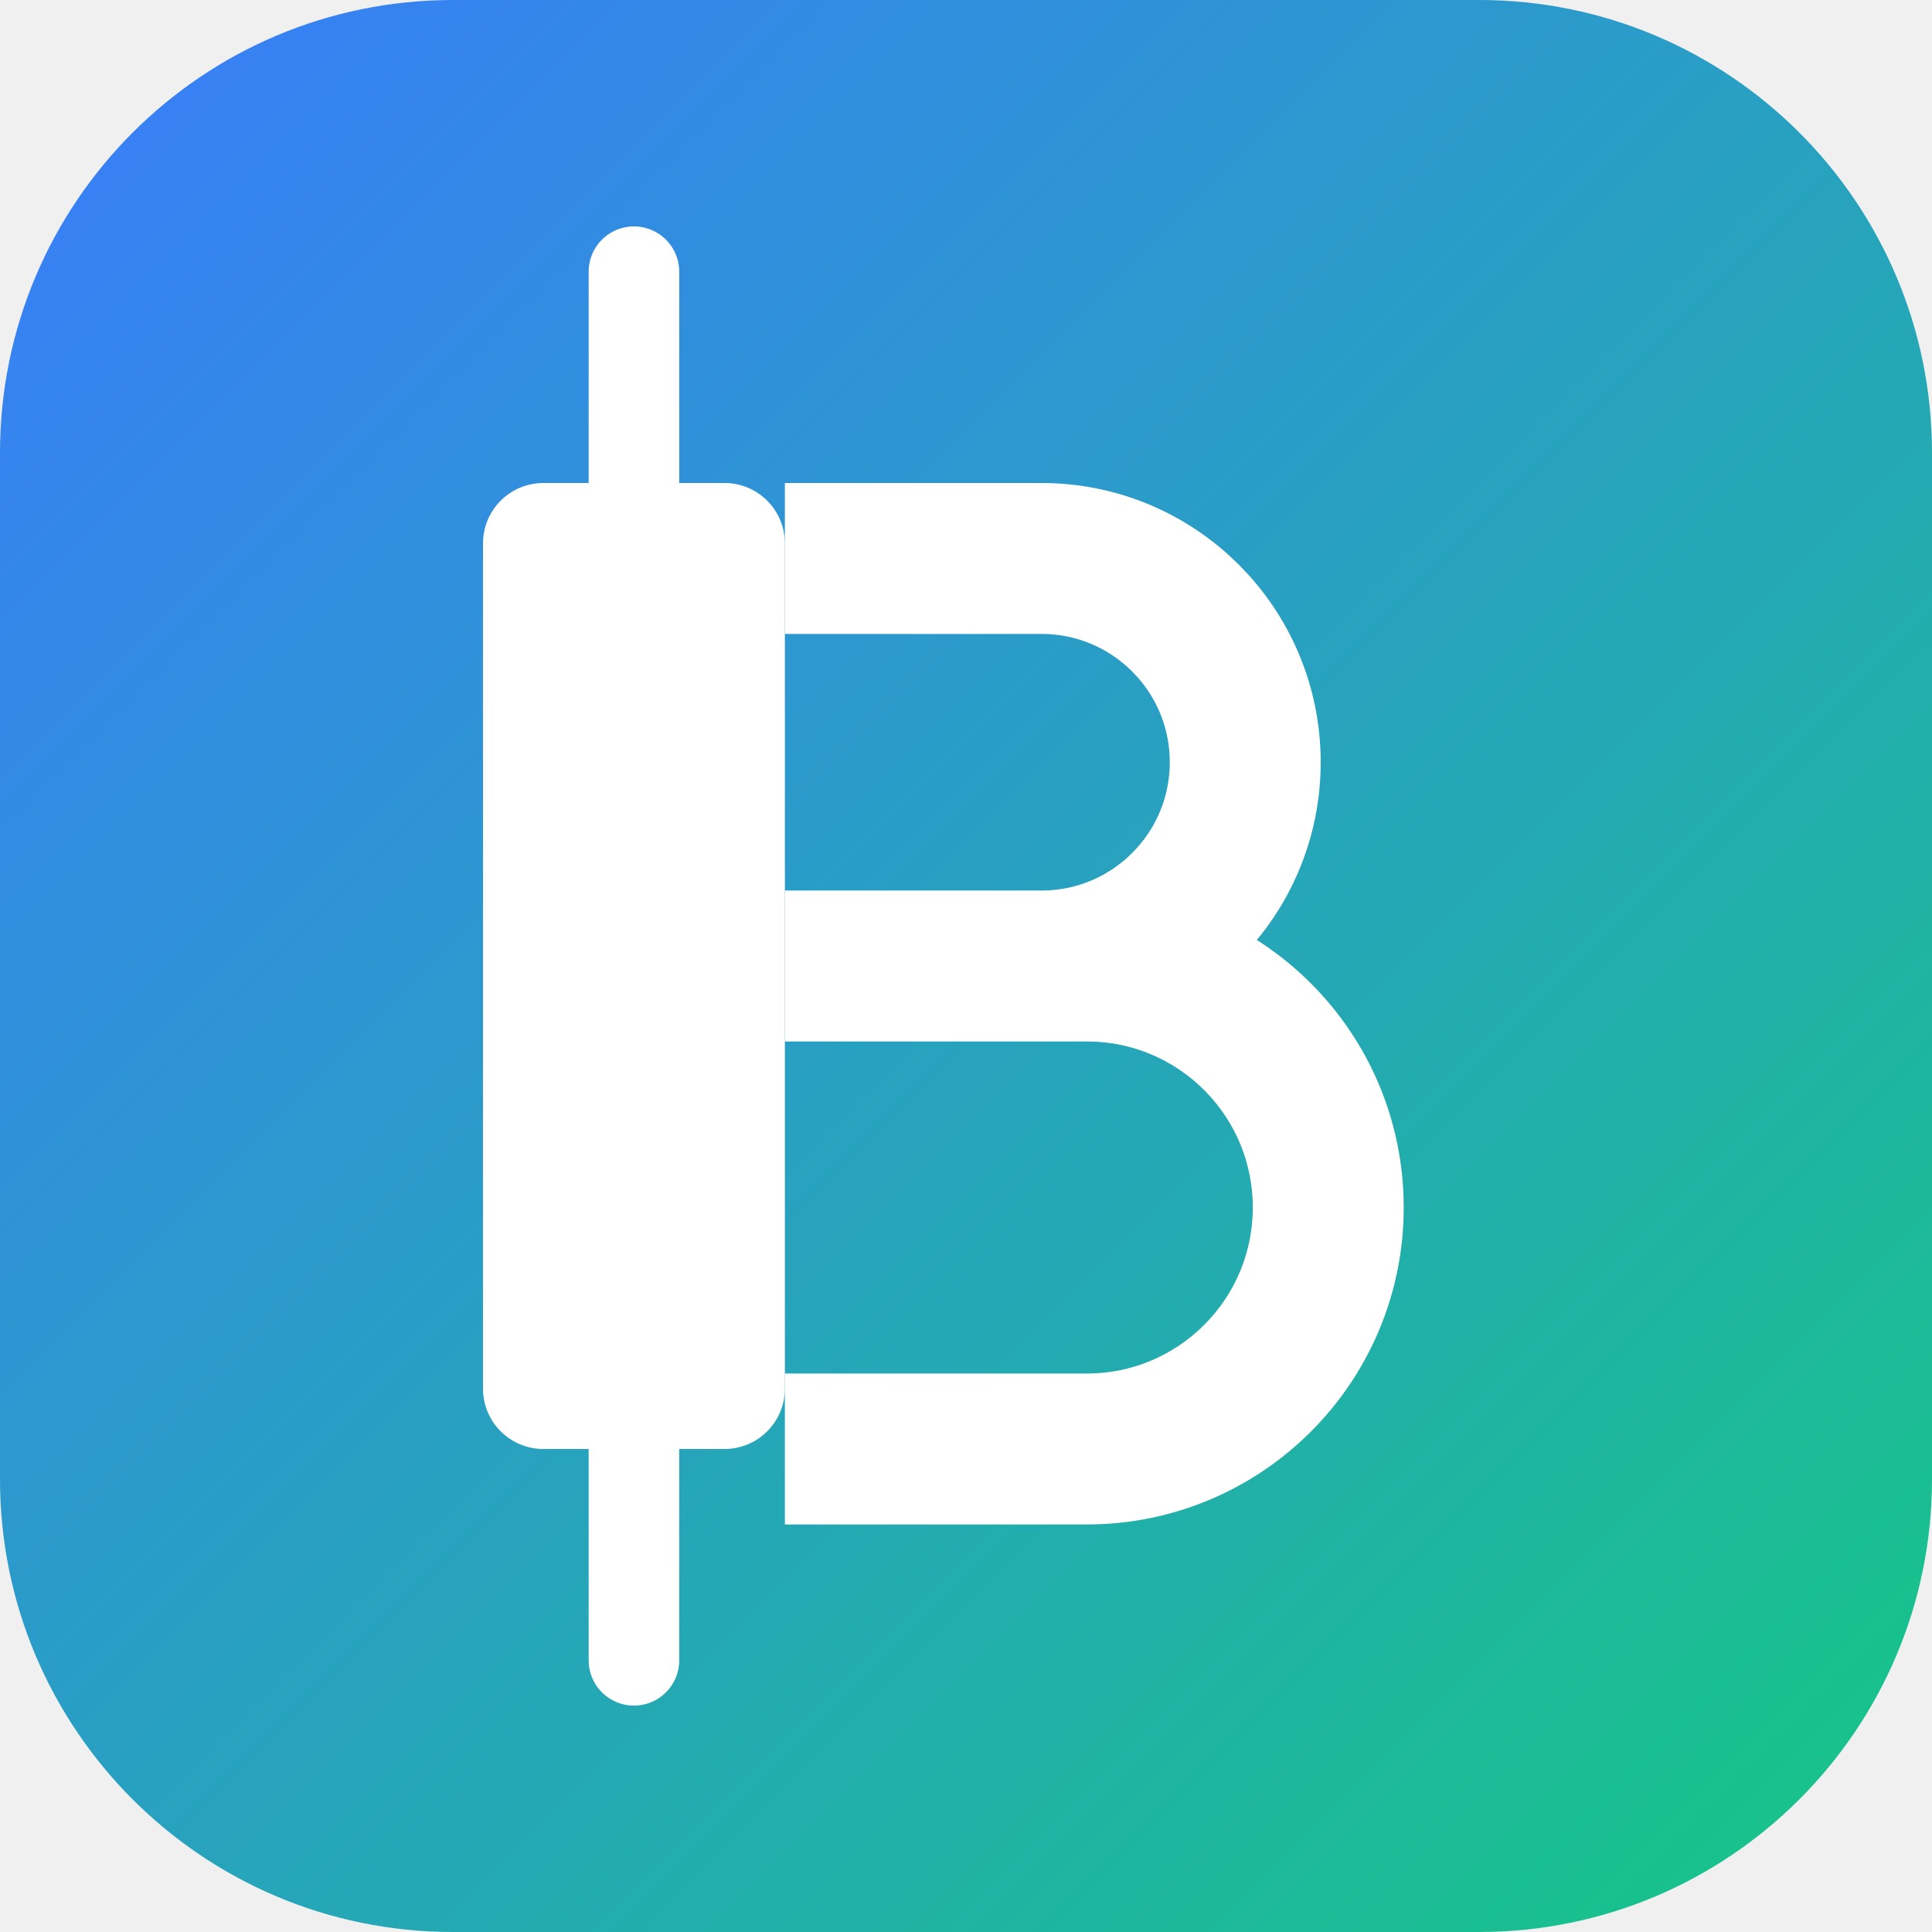
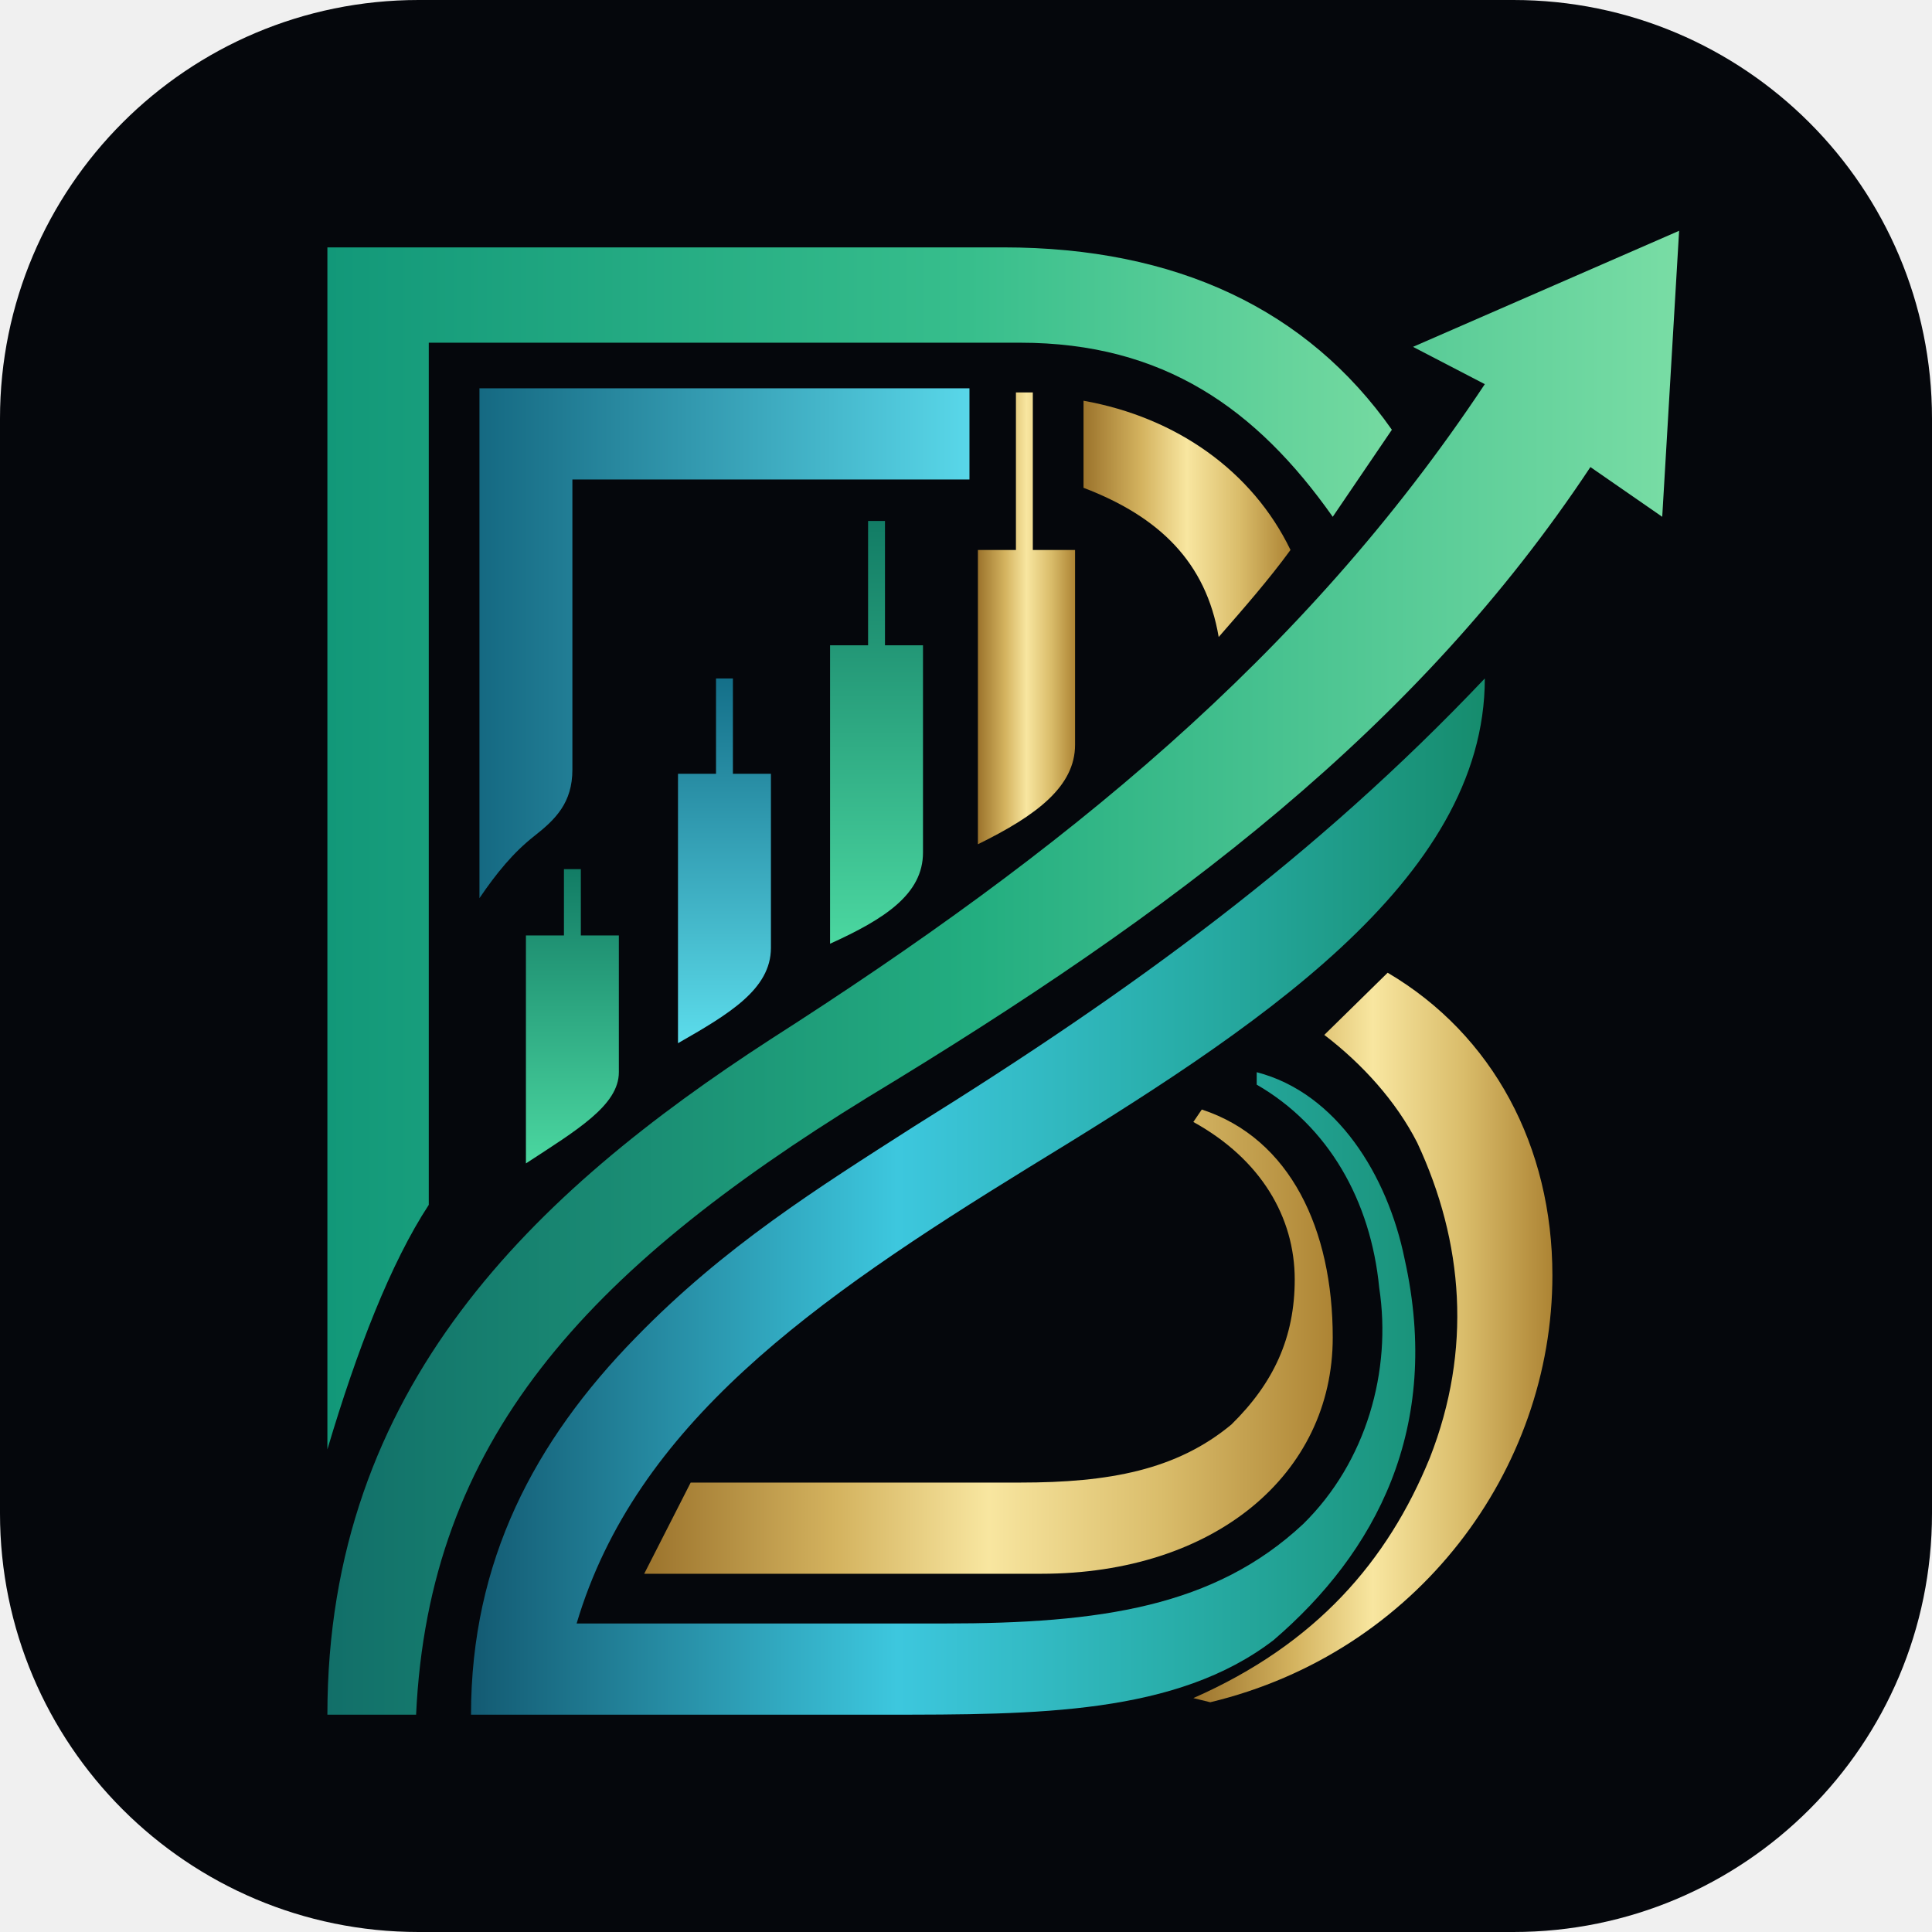
- <svg xmlns="http://www.w3.org/2000/svg" viewBox="0 0 64 64">
+ <svg xmlns="http://www.w3.org/2000/svg" width="1200" height="1200" viewBox="0 0 1200 1200" fill="none">
+   <rect width="1200" height="1200" rx="260" fill="#05070c" />
+   <path d="M1042.93 143.352L1032.44 320.992L987.835 290.098C880.263 452.292 730.712 565.57 539.182 681.422C363.394 789.551 266.317 895.106 258.445 1065.02H203.348C203.348 861.637 331.909 740.635 478.836 645.379C659.872 529.527 809.423 408.525 922.242 238.608L877.639 215.438L1042.93 143.352Z" fill="url(#paint0_linear_870_51)" />
+   <path d="M203.348 153.65H623.14C730.712 153.65 812.047 192.268 864.521 266.928L827.789 320.993C780.562 254.056 722.841 212.864 633.635 212.864H266.317V748.36C242.703 784.403 221.714 838.467 203.348 900.255V153.65Z" fill="url(#paint1_linear_870_51)" />
+   <path d="M746.458 689.148C801.555 707.17 827.792 763.809 827.792 830.746C827.792 915.704 754.329 977.492 646.757 977.492H400.129L428.99 920.853H633.638C688.736 920.853 730.715 913.13 764.824 884.81C791.061 859.065 804.179 830.746 804.179 794.703C804.179 756.085 783.19 720.042 741.21 696.872L746.458 689.148Z" fill="url(#paint2_linear_870_51)" />
+   <path d="M922.245 421.393C922.245 547.543 777.942 640.225 638.885 725.184C505.077 807.568 394.881 884.803 358.149 1008.38H586.411C683.488 1008.38 754.328 998.081 809.426 946.591C848.782 907.973 864.524 851.334 856.653 799.844C851.405 745.78 825.168 699.439 780.565 673.694V665.97C830.416 678.843 861.9 730.333 872.395 781.823C896.008 887.377 854.029 964.612 791.06 1018.68C730.715 1065.02 644.133 1065.02 549.68 1065.02H292.557C292.557 969.761 331.912 895.101 394.881 830.738C449.979 774.099 507.7 738.056 568.045 699.439C704.478 614.48 817.297 532.096 922.245 421.393Z" fill="url(#paint3_linear_870_51)" />
+   <path d="M297.802 241.188H602.151V297.826H355.523V478.041C355.523 498.637 345.028 508.935 331.91 519.233C318.791 529.531 308.297 542.404 297.802 557.851V241.188Z" fill="url(#paint4_linear_870_51)" />
+   <path d="M861.898 604.184C927.491 642.801 964.223 712.313 964.223 792.122C964.223 913.124 880.264 1026.4 751.703 1057.3L741.208 1054.72C817.295 1021.25 861.898 969.763 888.135 905.4C914.372 838.463 909.125 771.526 880.264 709.738C867.146 683.993 846.156 660.823 822.543 642.801L861.898 604.184Z" fill="url(#paint5_linear_870_51)" />
+   <path d="M631.01 243.76H641.505V341.591H667.742V462.592C667.742 488.337 644.128 506.359 607.396 524.38V341.591H631.01V243.76Z" fill="url(#paint6_linear_870_51)" />
+   <path d="M539.181 323.57H549.676V400.805H573.289V529.53C573.289 555.275 549.676 570.722 515.567 586.169V400.805H539.181V323.57Z" fill="url(#paint7_linear_870_51)" />
+   <path d="M444.729 421.393H455.223V480.606H478.837V588.735C478.837 614.48 452.6 629.927 421.115 647.949V480.606H444.729V421.393Z" fill="url(#paint8_linear_870_51)" />
+   <path d="M672.991 248.906C730.713 259.204 777.939 292.673 801.553 341.588C788.434 359.61 772.692 377.631 756.95 395.653C749.079 349.312 720.218 320.992 672.991 302.971V248.906Z" fill="url(#paint9_linear_870_51)" />
+   <path d="M350.276 539.826H360.771V581.018H384.385V665.977C384.385 686.573 358.148 702.02 326.663 722.616V581.018H350.276V539.826Z" fill="url(#paint10_linear_870_51)" />
  <defs>
-     <linearGradient id="g" x1="0" y1="0" x2="1" y2="1">
-       <stop offset="0" stop-color="#3a7bfd" />
-       <stop offset="1" stop-color="#16c784" />
+     <linearGradient id="paint0_linear_870_51" x1="203.348" y1="604.187" x2="1042.93" y2="604.187" gradientUnits="userSpaceOnUse">
+       <stop stop-color="#126F69" />
+       <stop offset="0.48" stop-color="#23AE80" />
+       <stop offset="1" stop-color="#79DDA5" />
+     </linearGradient>
+     <linearGradient id="paint1_linear_870_51" x1="203.348" y1="526.953" x2="864.521" y2="526.953" gradientUnits="userSpaceOnUse">
+       <stop stop-color="#129879" />
+       <stop offset="0.6" stop-color="#37BE8C" />
+       <stop offset="1" stop-color="#75DAA1" />
+     </linearGradient>
+     <linearGradient id="paint2_linear_870_51" x1="400.129" y1="833.32" x2="827.792" y2="833.32" gradientUnits="userSpaceOnUse">
+       <stop stop-color="#9B732C" />
+       <stop offset="0.28" stop-color="#D4B35F" />
+       <stop offset="0.5" stop-color="#F8E6A0" />
+       <stop offset="0.75" stop-color="#DABD6B" />
+       <stop offset="1" stop-color="#AD8434" />
+     </linearGradient>
+     <linearGradient id="paint3_linear_870_51" x1="292.557" y1="743.205" x2="922.245" y2="743.205" gradientUnits="userSpaceOnUse">
+       <stop stop-color="#135A72" />
+       <stop offset="0.42" stop-color="#3DC7DE" />
+       <stop offset="0.7" stop-color="#28ADA8" />
+       <stop offset="1" stop-color="#168C6D" />
+     </linearGradient>
+     <linearGradient id="paint4_linear_870_51" x1="297.802" y1="399.519" x2="602.151" y2="399.519" gradientUnits="userSpaceOnUse">
+       <stop stop-color="#156982" />
+       <stop offset="1" stop-color="#59D7E9" />
+     </linearGradient>
+     <linearGradient id="paint5_linear_870_51" x1="741.208" y1="830.74" x2="964.223" y2="830.74" gradientUnits="userSpaceOnUse">
+       <stop stop-color="#9B732C" />
+       <stop offset="0.28" stop-color="#D4B35F" />
+       <stop offset="0.5" stop-color="#F8E6A0" />
+       <stop offset="0.75" stop-color="#DABD6B" />
+       <stop offset="1" stop-color="#AD8434" />
+     </linearGradient>
+     <linearGradient id="paint6_linear_870_51" x1="607.396" y1="384.07" x2="667.742" y2="384.07" gradientUnits="userSpaceOnUse">
+       <stop stop-color="#9B732C" />
+       <stop offset="0.28" stop-color="#D4B35F" />
+       <stop offset="0.5" stop-color="#F8E6A0" />
+       <stop offset="0.75" stop-color="#DABD6B" />
+       <stop offset="1" stop-color="#AD8434" />
+     </linearGradient>
+     <linearGradient id="paint7_linear_870_51" x1="544.428" y1="323.57" x2="544.428" y2="586.169" gradientUnits="userSpaceOnUse">
+       <stop stop-color="#127C65" />
+       <stop offset="1" stop-color="#4BD7A0" />
+     </linearGradient>
+     <linearGradient id="paint8_linear_870_51" x1="449.976" y1="421.393" x2="449.976" y2="647.949" gradientUnits="userSpaceOnUse">
+       <stop stop-color="#146F89" />
+       <stop offset="1" stop-color="#5CDCEB" />
+     </linearGradient>
+     <linearGradient id="paint9_linear_870_51" x1="672.991" y1="322.279" x2="801.553" y2="322.279" gradientUnits="userSpaceOnUse">
+       <stop stop-color="#9B732C" />
+       <stop offset="0.28" stop-color="#D4B35F" />
+       <stop offset="0.5" stop-color="#F8E6A0" />
+       <stop offset="0.75" stop-color="#DABD6B" />
+       <stop offset="1" stop-color="#AD8434" />
+     </linearGradient>
+     <linearGradient id="paint10_linear_870_51" x1="355.524" y1="539.826" x2="355.524" y2="722.616" gradientUnits="userSpaceOnUse">
+       <stop stop-color="#127C65" />
+       <stop offset="1" stop-color="#4BD7A0" />
    </linearGradient>
  </defs>
-   <rect width="64" height="64" rx="15" fill="url(#g)" />
-   <line x1="21" y1="9" x2="21" y2="55" stroke="#fff" stroke-width="3" stroke-linecap="round" />
-   <rect x="16" y="16" width="10" height="32" rx="2" fill="#fff" />
-   <path d="M26 18.5h8.5a6.75 6.75 0 0 1 0 13.5H26M26 32h10a8 8 0 0 1 0 16H26" fill="none" stroke="#fff" stroke-width="5" stroke-linejoin="round" />
</svg>
